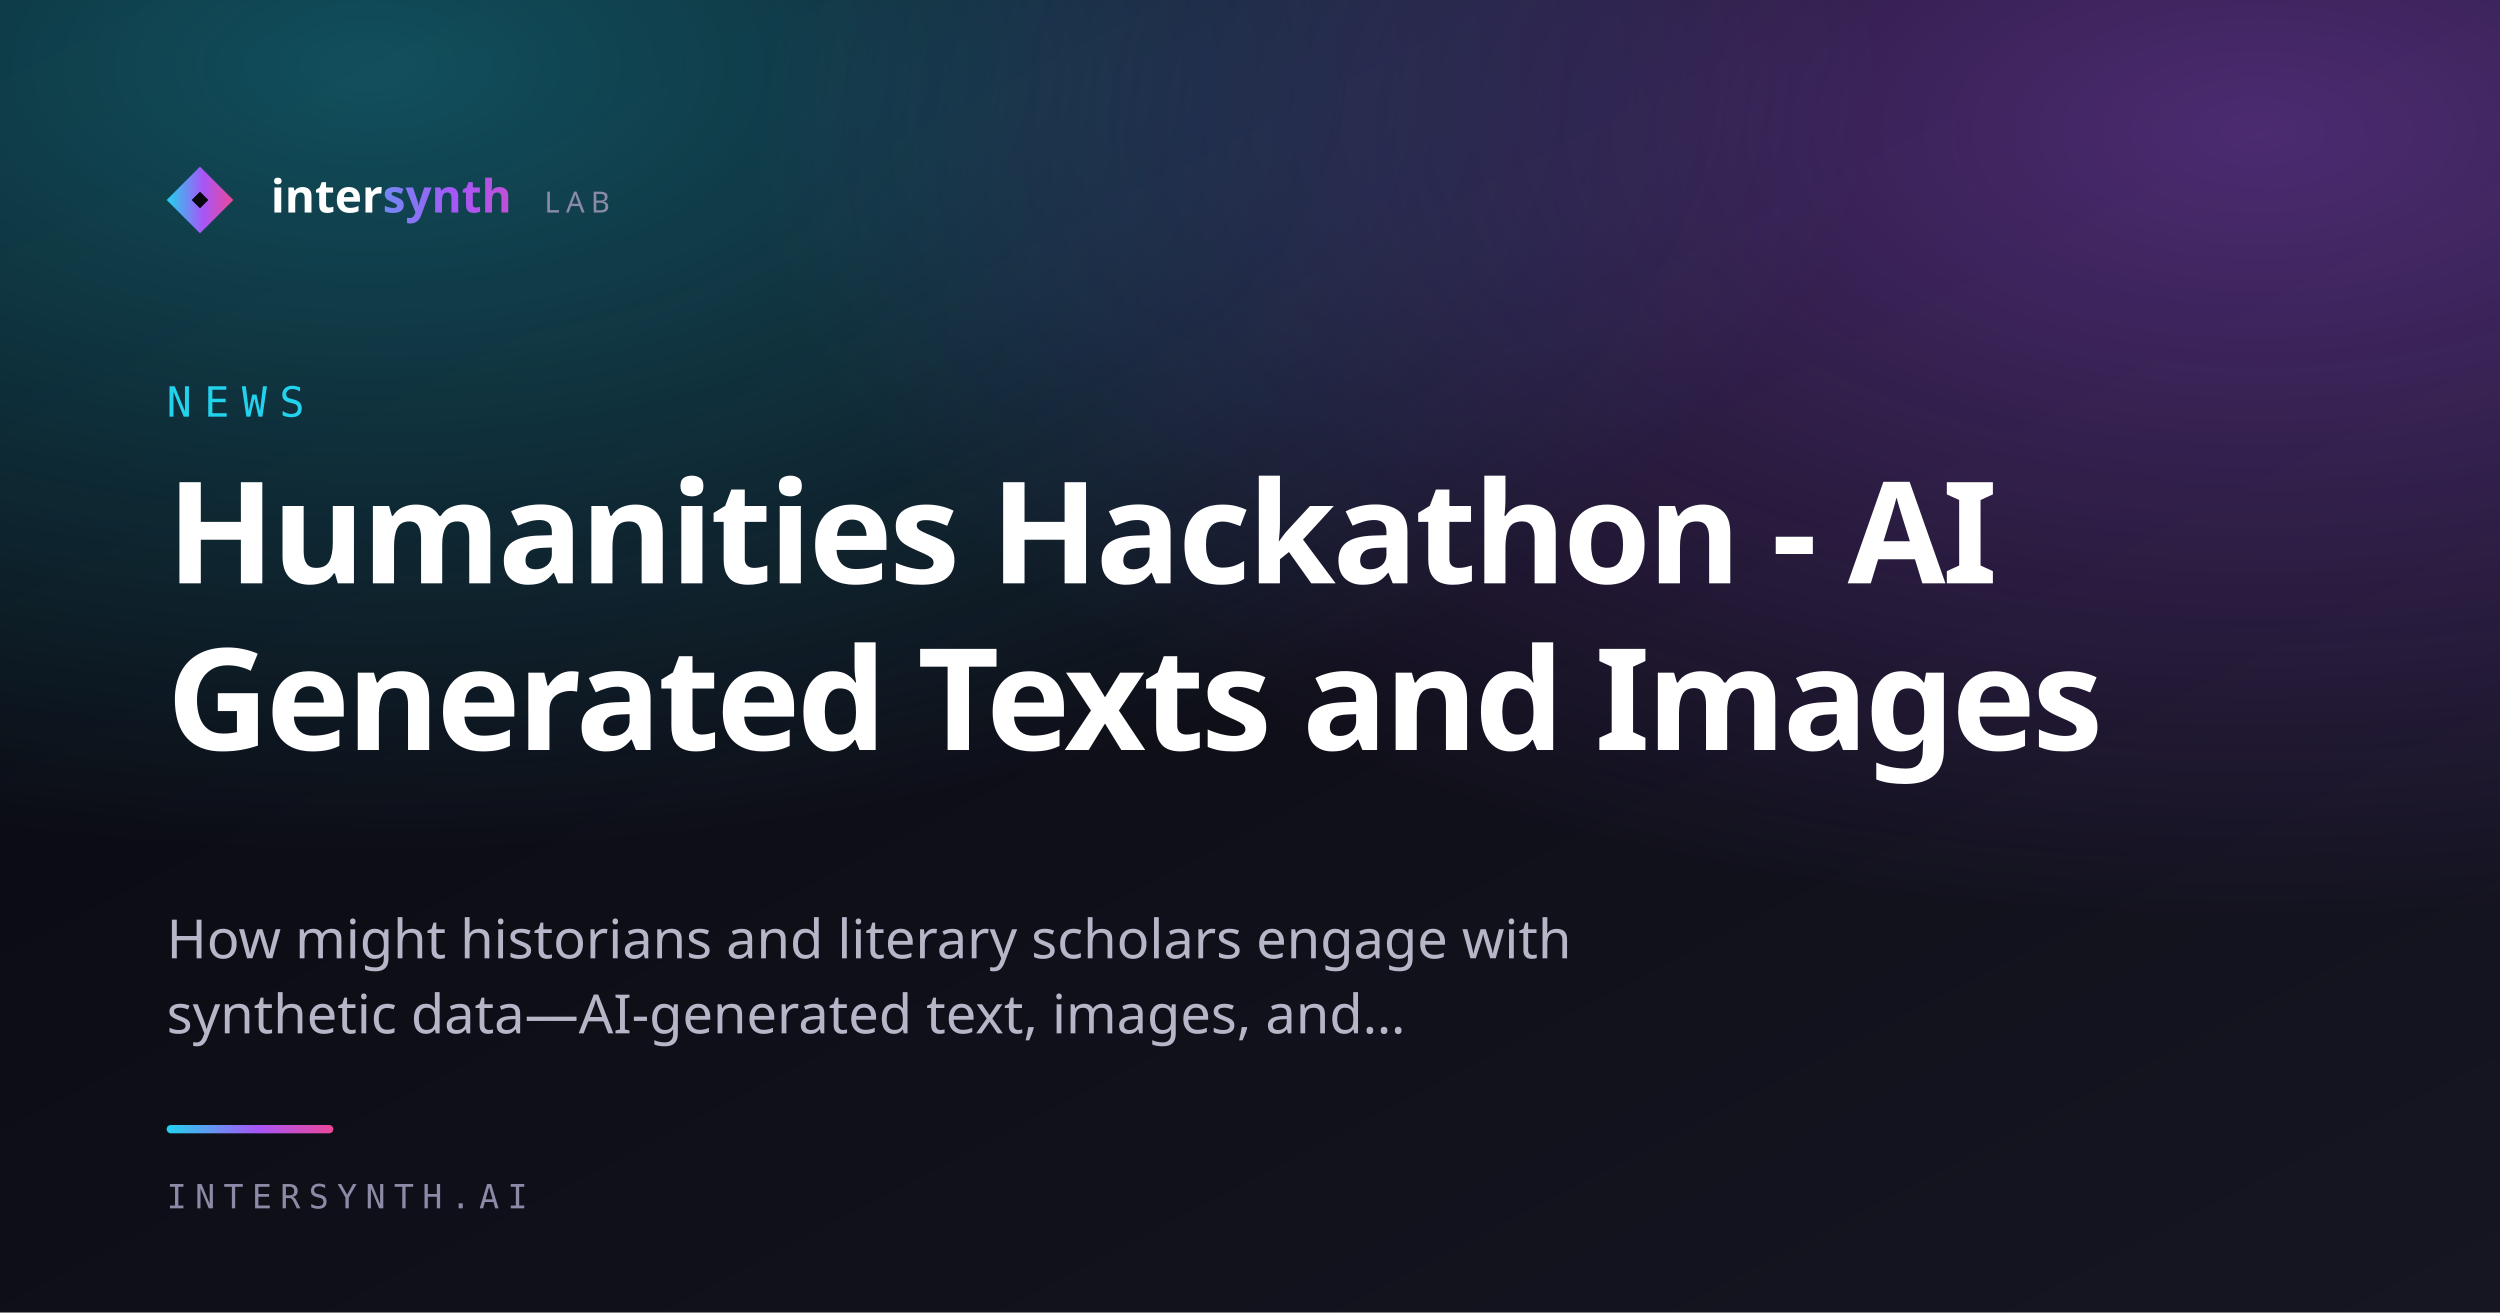
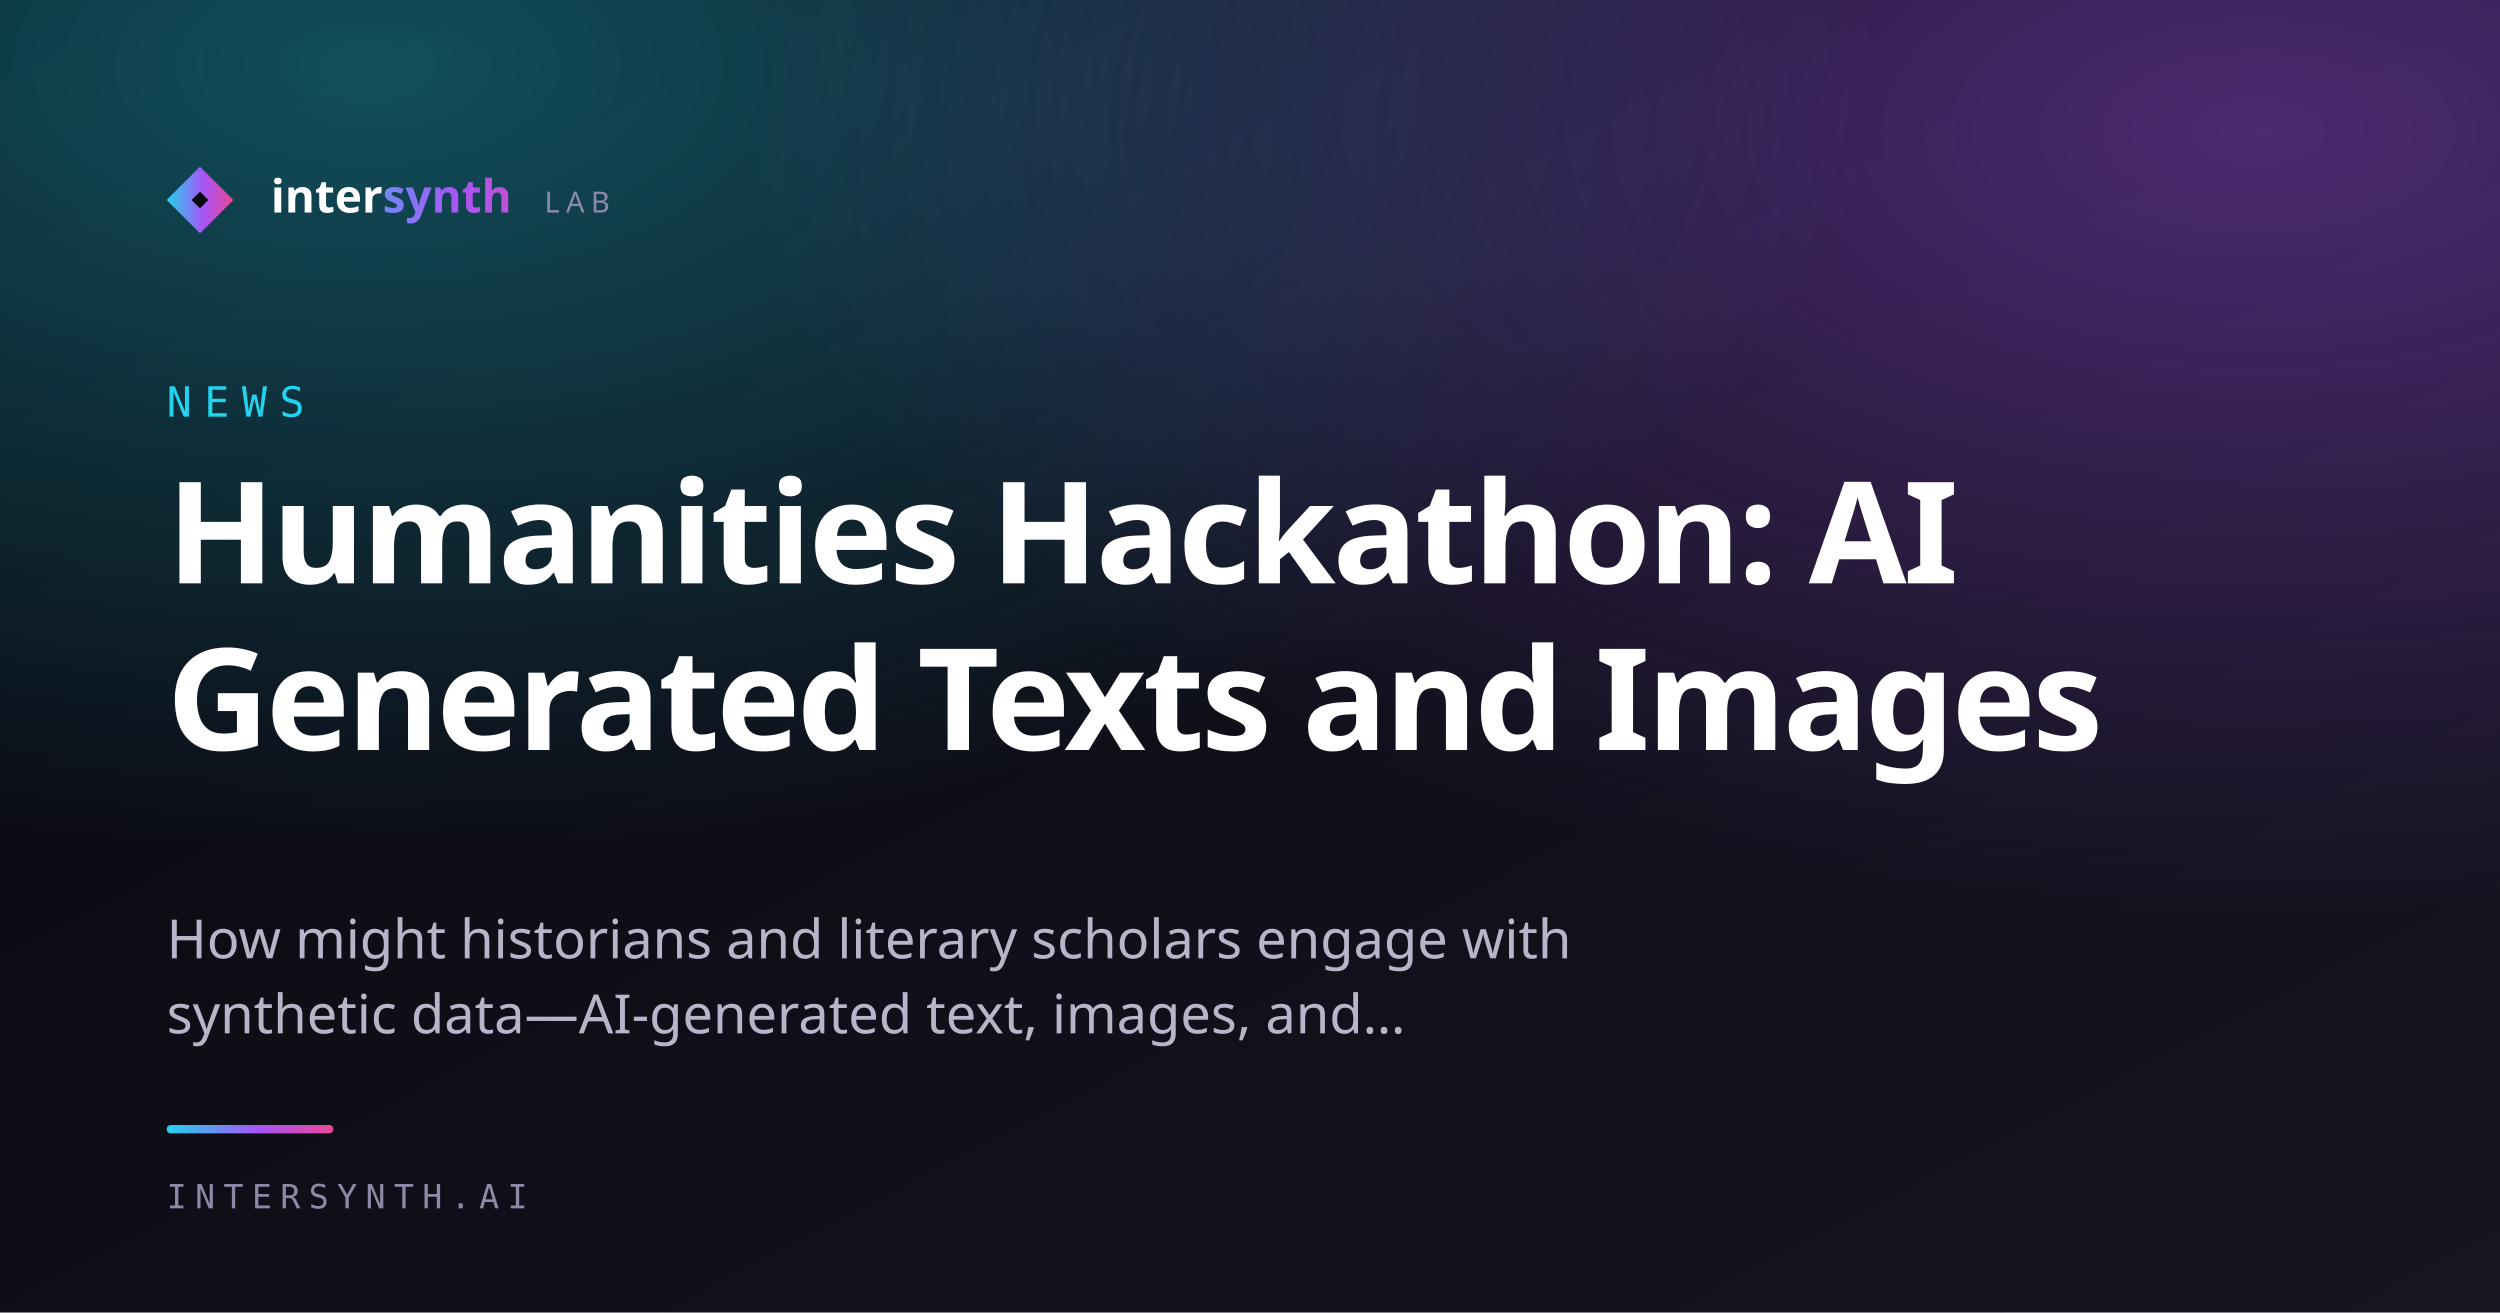
<svg xmlns="http://www.w3.org/2000/svg" width="1200" height="630" viewBox="0 0 1200 630">
  <defs>
    <linearGradient id="bg" x1="0" y1="0" x2="1" y2="1">
      <stop offset="0%" stop-color="#07070d" />
      <stop offset="100%" stop-color="#161623" />
    </linearGradient>
    <linearGradient id="accent" x1="0" y1="0" x2="1" y2="0">
      <stop offset="0%" stop-color="#22d3ee" />
      <stop offset="55%" stop-color="#a855f7" />
      <stop offset="100%" stop-color="#ec4899" />
    </linearGradient>
    <radialGradient id="aura1" cx="0.15" cy="0.05" r="0.6">
      <stop offset="0%" stop-color="#22d3ee" stop-opacity="0.35" />
      <stop offset="100%" stop-color="#22d3ee" stop-opacity="0" />
    </radialGradient>
    <radialGradient id="aura2" cx="0.9" cy="0.1" r="0.6">
      <stop offset="0%" stop-color="#a855f7" stop-opacity="0.4" />
      <stop offset="100%" stop-color="#a855f7" stop-opacity="0" />
    </radialGradient>
  </defs>
  <rect width="1200" height="630" fill="url(#bg)" />
  <rect width="1200" height="630" fill="url(#aura1)" />
  <rect width="1200" height="630" fill="url(#aura2)" />
  <g transform="translate(80,80)">
    <path d="M16 0 L32 16 L16 32 L0 16 Z" fill="url(#accent)" />
    <path d="M16 12 L20 16 L16 20 L12 16 Z" fill="#07070d" />
    <text x="50" y="22" font-family="ui-sans-serif, system-ui, sans-serif" font-size="22" font-weight="600" fill="#ffffff">
      inter<tspan fill="url(#accent)">synth</tspan>
      <tspan fill="#8b8ba7" font-size="14" font-weight="500" letter-spacing="3" dx="10">LAB</tspan>
    </text>
  </g>
  <text x="80" y="200" font-family="ui-monospace, monospace" font-size="20" font-weight="500" fill="#22d3ee" letter-spacing="6">NEWS</text>
-   <text x="80" y="280" font-family="ui-sans-serif, system-ui, sans-serif" font-size="68" font-weight="600" fill="#ffffff" letter-spacing="-1.5">Humanities Hackathon - AI</text>
+   <text x="80" y="280" font-family="ui-sans-serif, system-ui, sans-serif" font-size="68" font-weight="600" fill="#ffffff" letter-spacing="-1.5">Humanities Hackathon: AI</text>
  <text x="80" y="360" font-family="ui-sans-serif, system-ui, sans-serif" font-size="68" font-weight="600" fill="#ffffff" letter-spacing="-1.5">Generated Texts and Images</text>
  <text x="80" y="460" font-family="ui-sans-serif, system-ui, sans-serif" font-size="26" fill="#b6b6c8">How might historians and literary scholars engage with</text>
  <text x="80" y="496" font-family="ui-sans-serif, system-ui, sans-serif" font-size="26" fill="#b6b6c8">synthetic data—AI-generated text, images, and…</text>
  <rect x="80" y="540" width="80" height="4" fill="url(#accent)" rx="2" />
  <text x="80" y="580" font-family="ui-monospace, monospace" font-size="16" fill="#8b8ba7" letter-spacing="4">INTERSYNTH.AI</text>
</svg>
